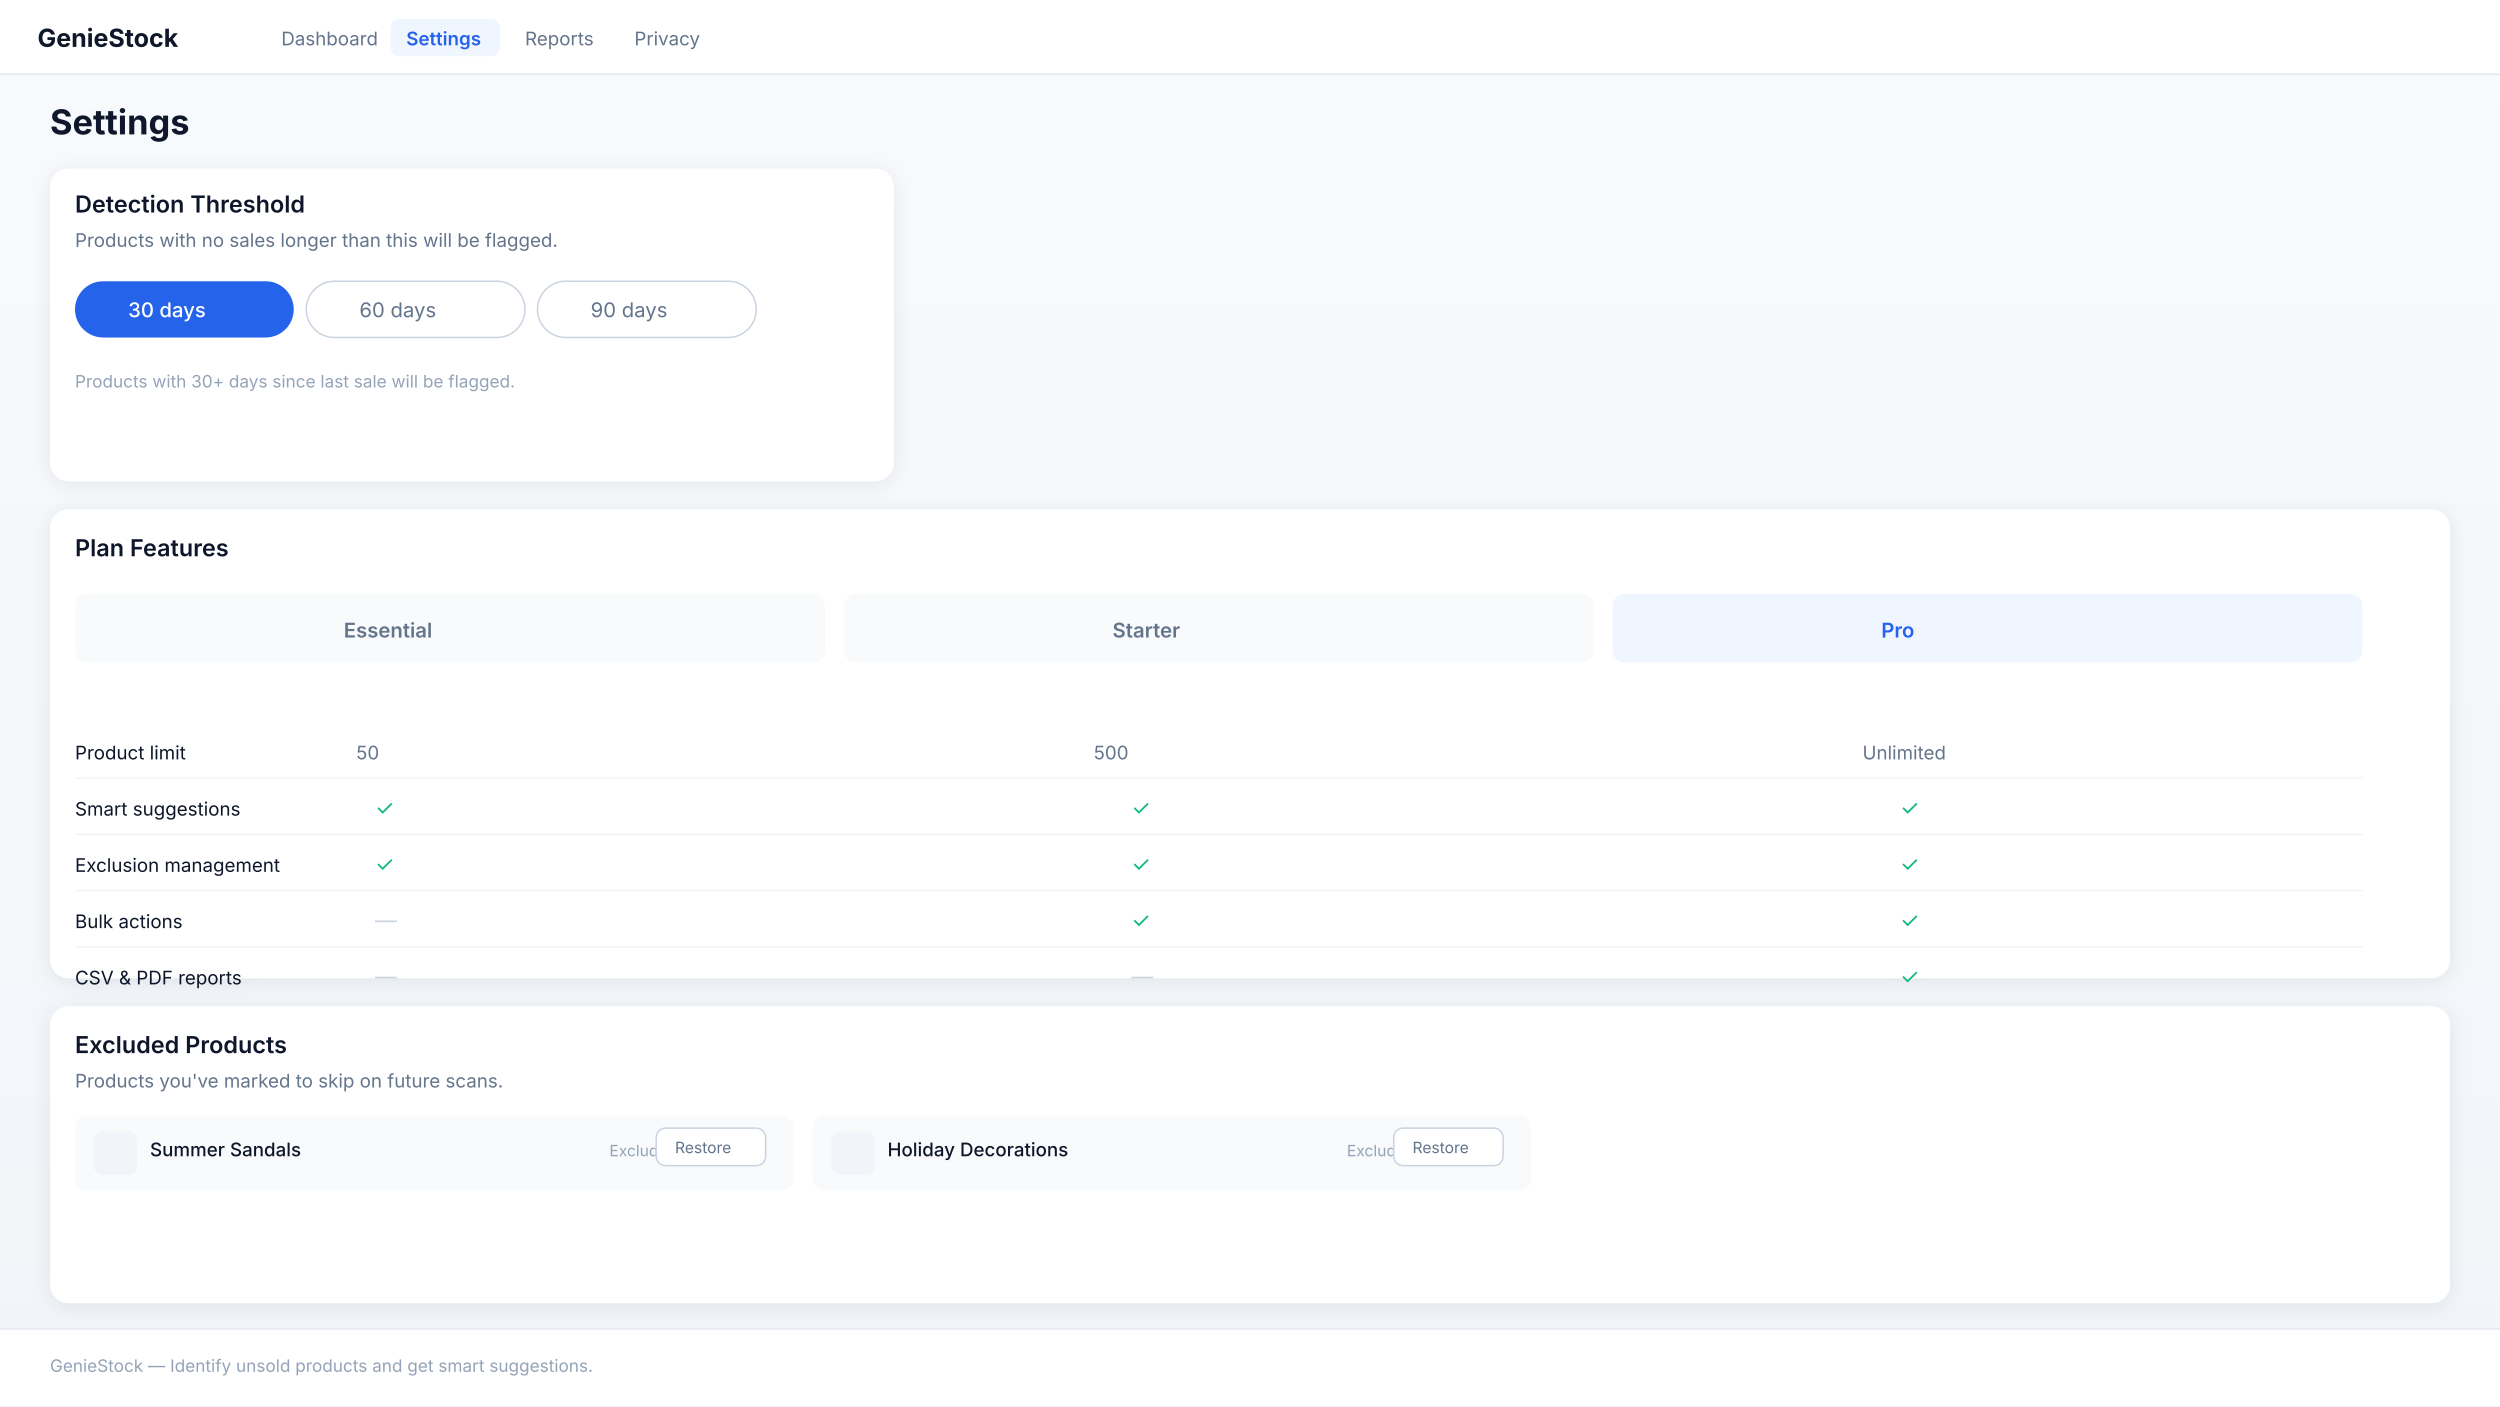
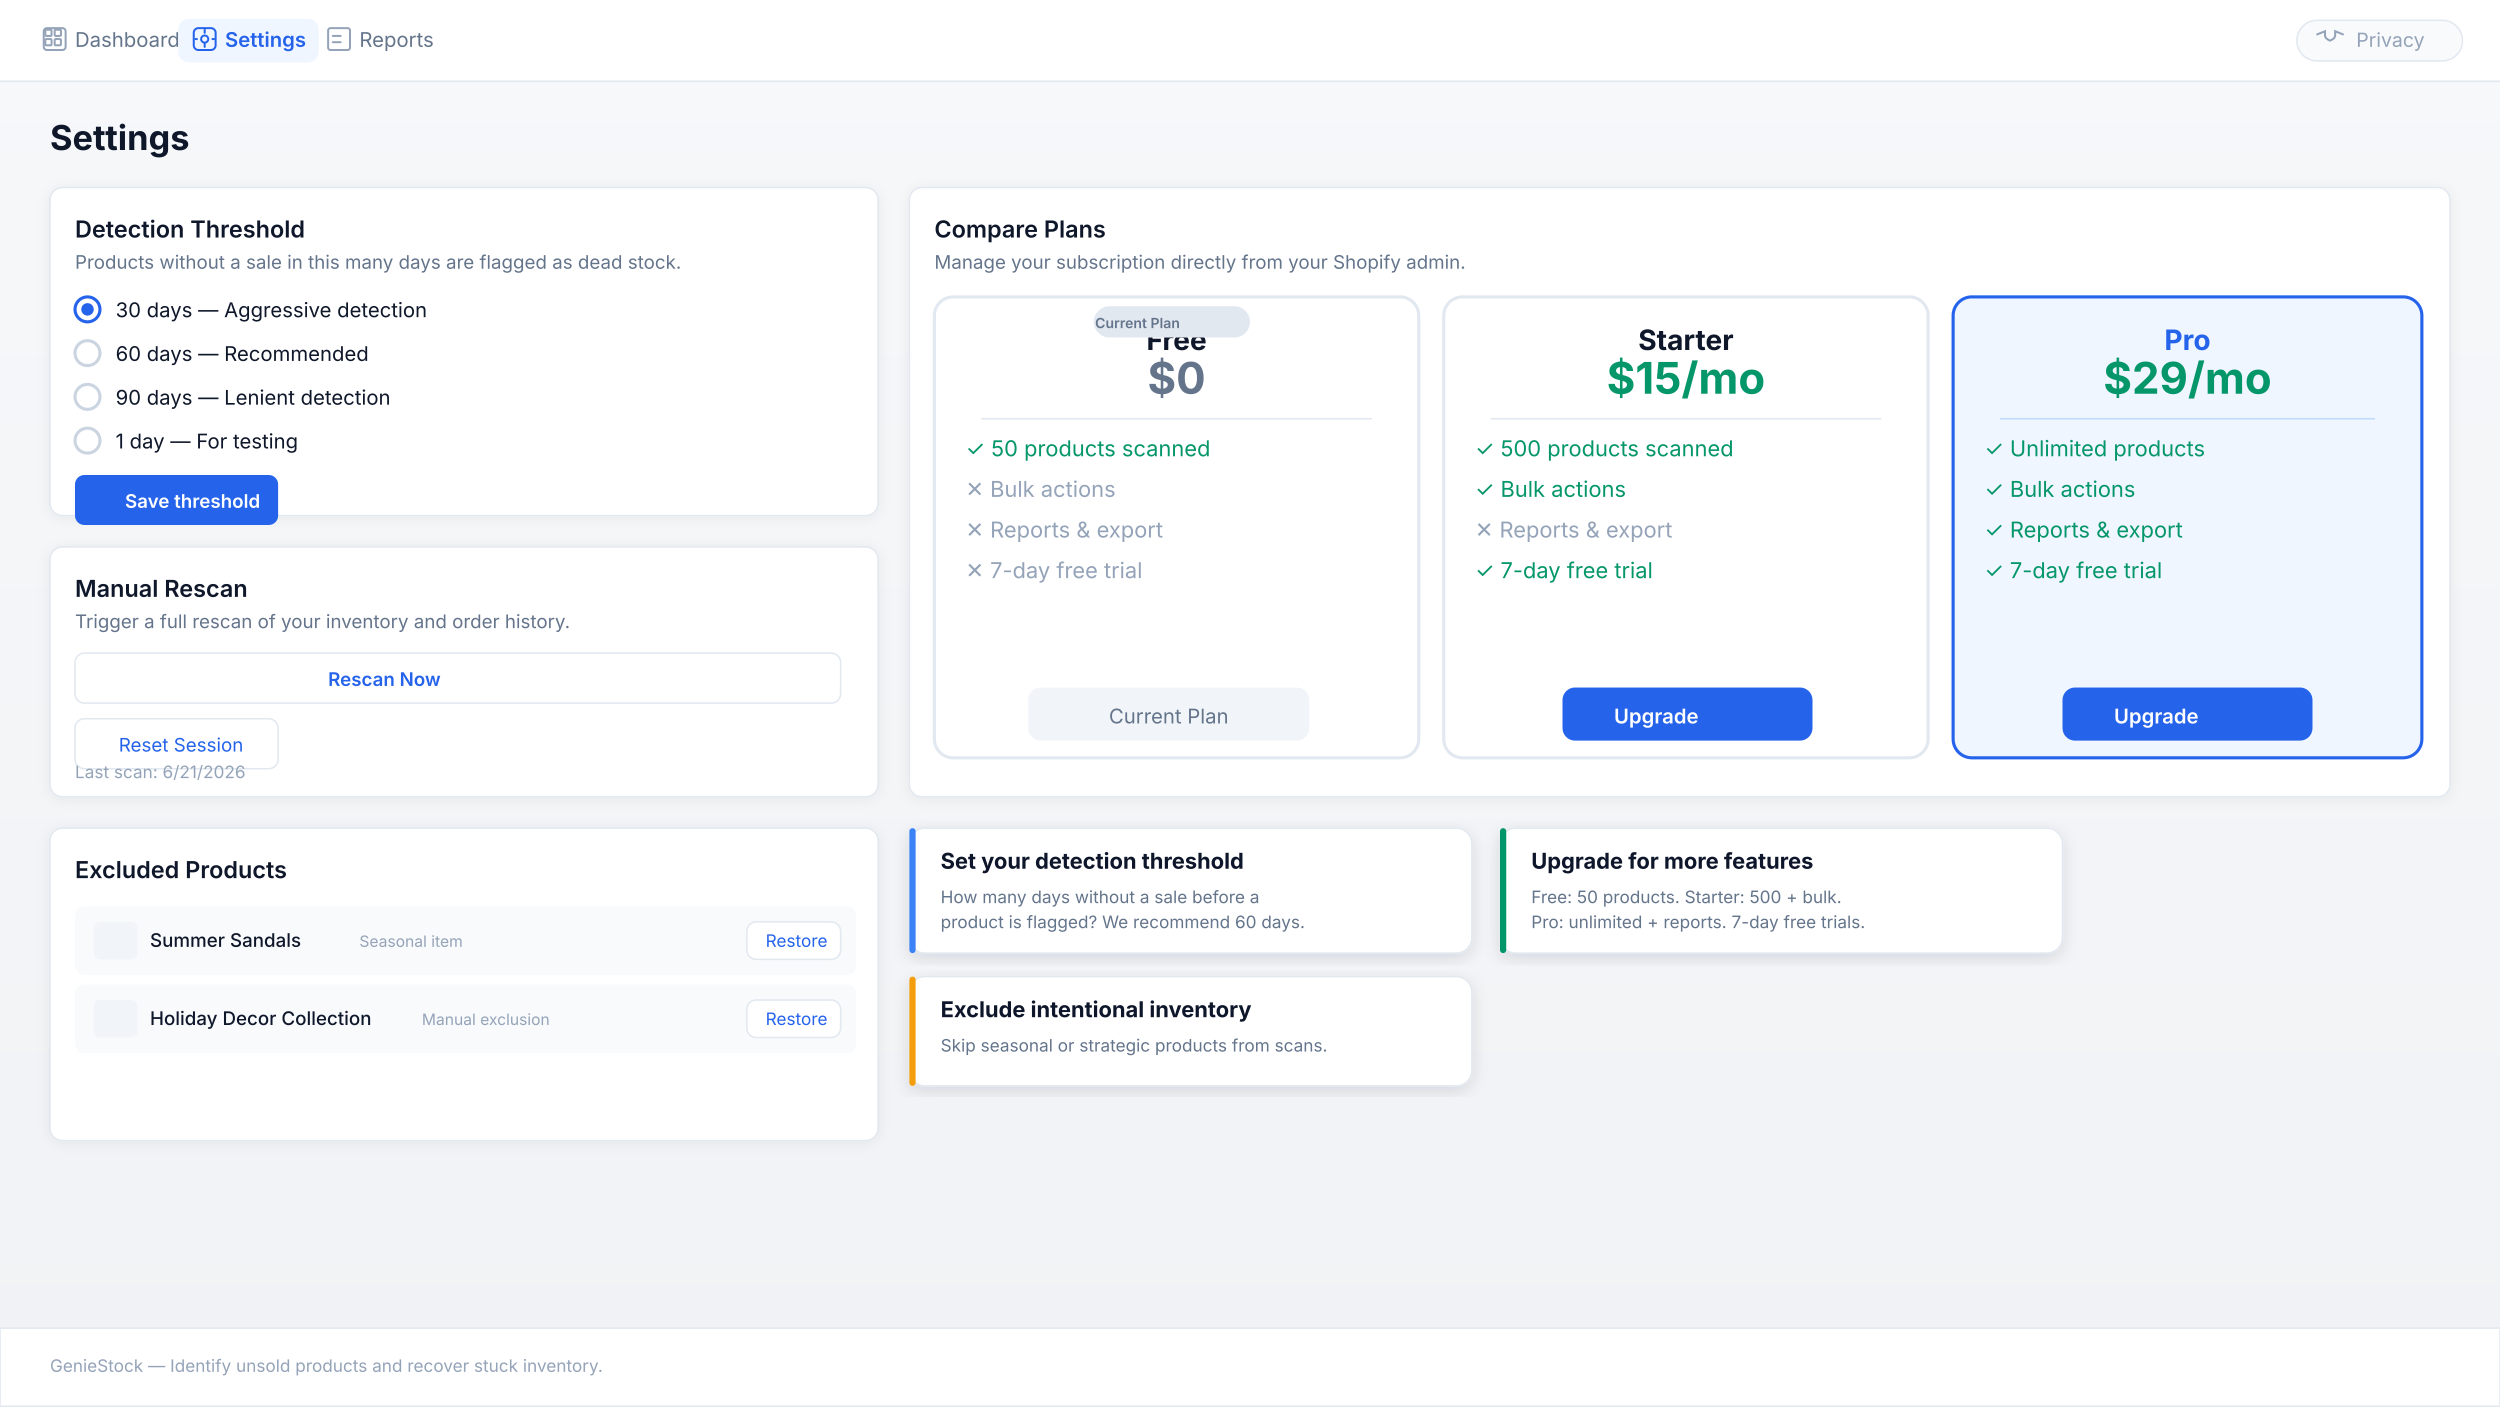
<svg xmlns="http://www.w3.org/2000/svg" width="1600" height="900" viewBox="0 0 1600 900">
  <defs>
    <linearGradient id="bg" x1="0" y1="0" x2="0" y2="1">
-       <stop offset="0%" stop-color="#F8FAFC" />
-       <stop offset="100%" stop-color="#F1F5F9" />
+       <stop offset="0%" stop-color="#F6F8FA" />
+       <stop offset="100%" stop-color="#F0F2F5" />
    </linearGradient>
    <filter id="shadow">
-       <feDropShadow dx="0" dy="2" stdDeviation="6" flood-color="#0F172A" flood-opacity="0.08" />
+       <feDropShadow dx="0" dy="1" stdDeviation="4" flood-color="#0F172A" flood-opacity="0.06" />
+     </filter>
+     <filter id="callout">
+       <feDropShadow dx="0" dy="3" stdDeviation="5" flood-color="#0F172A" flood-opacity="0.12" />
    </filter>
  </defs>
  <rect width="1600" height="900" fill="url(#bg)" />
-   <rect width="1600" height="48" fill="#FFFFFF" />
-   <rect y="47" width="1600" height="1" fill="#E2E8F0" />
-   <text x="24" y="30" font-family="system-ui, -apple-system, sans-serif" font-size="16" font-weight="700" fill="#0F172A">GenieStock</text>
-   <text x="180" y="29" font-family="system-ui, -apple-system, sans-serif" font-size="12" fill="#64748B">Dashboard</text>
-   <rect x="250" y="12" width="70" height="24" rx="6" fill="#EFF6FF" />
-   <text x="260" y="29" font-family="system-ui, -apple-system, sans-serif" font-size="12" fill="#2563EB" font-weight="600">Settings</text>
-   <text x="336" y="29" font-family="system-ui, -apple-system, sans-serif" font-size="12" fill="#64748B">Reports</text>
-   <text x="406" y="29" font-family="system-ui, -apple-system, sans-serif" font-size="12" fill="#64748B">Privacy</text>
-   <text x="32" y="86" font-family="system-ui, -apple-system, sans-serif" font-size="22" font-weight="700" fill="#0F172A">Settings</text>
-   <g filter="url(#shadow)">
-     <rect x="32" y="108" width="540" height="200" rx="12" fill="#FFFFFF" />
-     <text x="48" y="136" font-family="system-ui, -apple-system, sans-serif" font-size="15" font-weight="600" fill="#0F172A">Detection Threshold</text>
-     <text x="48" y="158" font-family="system-ui, -apple-system, sans-serif" font-size="12" fill="#64748B">Products with no sales longer than this will be flagged.</text>
-     <rect x="48" y="180" width="140" height="36" rx="18" fill="#2563EB" />
-     <text x="82" y="203" font-family="system-ui, -apple-system, sans-serif" font-size="13" fill="#FFFFFF" font-weight="500">30 days</text>
-     <rect x="196" y="180" width="140" height="36" rx="18" fill="#FFFFFF" stroke="#CBD5E1" stroke-width="1" />
-     <text x="230" y="203" font-family="system-ui, -apple-system, sans-serif" font-size="13" fill="#64748B">60 days</text>
-     <rect x="344" y="180" width="140" height="36" rx="18" fill="#FFFFFF" stroke="#CBD5E1" stroke-width="1" />
-     <text x="378" y="203" font-family="system-ui, -apple-system, sans-serif" font-size="13" fill="#64748B">90 days</text>
-     <text x="48" y="248" font-family="system-ui, -apple-system, sans-serif" font-size="11" fill="#94A3B8">Products with 30+ days since last sale will be flagged.</text>
+   <rect width="1600" height="52" fill="#FFFFFF" />
+   <line x1="0" y1="52" x2="1600" y2="52" stroke="#E2E8F0" stroke-width="1" />
+   <rect x="20" y="12" width="90" height="28" rx="7" fill="transparent" />
+   <rect x="28" y="18" width="14" height="14" rx="2" stroke="#94A3B8" stroke-width="1.3" fill="none" />
+   <rect x="29" y="19" width="4" height="4" rx="0.5" stroke="#94A3B8" stroke-width="1.3" fill="none" />
+   <rect x="35" y="19" width="4" height="4" rx="0.5" stroke="#94A3B8" stroke-width="1.3" fill="none" />
+   <rect x="29" y="25" width="4" height="4" rx="0.5" stroke="#94A3B8" stroke-width="1.3" fill="none" />
+   <rect x="35" y="25" width="4" height="4" rx="0.5" stroke="#94A3B8" stroke-width="1.3" fill="none" />
+   <text x="48" y="30" font-family="system-ui, -apple-system, sans-serif" font-size="13" fill="#64748B">Dashboard</text>
+   <rect x="114" y="12" width="90" height="28" rx="7" fill="#EFF6FF" />
+   <rect x="124" y="18" width="14" height="14" rx="3" stroke="#2563EB" stroke-width="1.3" fill="none" />
+   <circle cx="131" cy="25" r="2.3" stroke="#2563EB" stroke-width="1.3" fill="none" />
+   <line x1="131" y1="19" x2="131" y2="21" stroke="#2563EB" stroke-width="1.3" stroke-linecap="round" />
+   <line x1="131" y1="28" x2="131" y2="30" stroke="#2563EB" stroke-width="1.3" stroke-linecap="round" />
+   <line x1="125" y1="25" x2="126" y2="25" stroke="#2563EB" stroke-width="1.3" stroke-linecap="round" />
+   <line x1="136" y1="25" x2="137" y2="25" stroke="#2563EB" stroke-width="1.3" stroke-linecap="round" />
+   <text x="144" y="30" font-family="system-ui, -apple-system, sans-serif" font-size="13" font-weight="600" fill="#2563EB">Settings</text>
+   <rect x="210" y="18" width="14" height="14" rx="1.5" stroke="#94A3B8" stroke-width="1.3" fill="none" />
+   <line x1="213" y1="23" x2="218" y2="23" stroke="#94A3B8" stroke-width="1.3" stroke-linecap="round" />
+   <line x1="213" y1="27" x2="218" y2="27" stroke="#94A3B8" stroke-width="1.3" stroke-linecap="round" />
+   <text x="230" y="30" font-family="system-ui, -apple-system, sans-serif" font-size="13" fill="#64748B">Reports</text>
+   <rect x="1470" y="13" width="106" height="26" rx="13" fill="#F8FAFC" stroke="#E2E8F0" stroke-width="1" />
+   <path d="M1483 22l5-2v2.8c0 2 3.2 3.2 3.2 3.2s3.3-1.2 3.3-3.2V20l5 2" stroke="#94A3B8" stroke-width="1.3" fill="none" stroke-linecap="round" />
+   <text x="1508" y="30" font-family="system-ui, -apple-system, sans-serif" font-size="12.5" fill="#94A3B8">Privacy</text>
+   <text x="32" y="96" font-family="system-ui, -apple-system, sans-serif" font-size="22" font-weight="700" fill="#0F172A">Settings</text>
+   <rect x="32" y="120" width="530" height="210" rx="8" fill="#FFFFFF" stroke="#E2E8F0" stroke-width="1" filter="url(#shadow)" />
+   <text x="48" y="152" font-family="system-ui, -apple-system, sans-serif" font-size="15" font-weight="600" fill="#0F172A">Detection Threshold</text>
+   <text x="48" y="172" font-family="system-ui, -apple-system, sans-serif" font-size="12" fill="#64748B">Products without a sale in this many days are flagged as dead stock.</text>
+   <rect x="48" y="190" width="16" height="16" rx="8" fill="#FFFFFF" stroke="#2563EB" stroke-width="2" />
+   <circle cx="56" cy="198" r="4" fill="#2563EB" />
+   <text x="74" y="203" font-family="system-ui, -apple-system, sans-serif" font-size="13" fill="#0F172A">30 days — Aggressive detection</text>
+   <rect x="48" y="218" width="16" height="16" rx="8" fill="#FFFFFF" stroke="#CBD5E1" stroke-width="2" />
+   <text x="74" y="231" font-family="system-ui, -apple-system, sans-serif" font-size="13" fill="#0F172A">60 days — Recommended</text>
+   <rect x="48" y="246" width="16" height="16" rx="8" fill="#FFFFFF" stroke="#CBD5E1" stroke-width="2" />
+   <text x="74" y="259" font-family="system-ui, -apple-system, sans-serif" font-size="13" fill="#0F172A">90 days — Lenient detection</text>
+   <rect x="48" y="274" width="16" height="16" rx="8" fill="#FFFFFF" stroke="#CBD5E1" stroke-width="2" />
+   <text x="74" y="287" font-family="system-ui, -apple-system, sans-serif" font-size="13" fill="#0F172A">1 day — For testing</text>
+   <rect x="48" y="304" width="130" height="32" rx="6" fill="#2563EB" />
+   <text x="80" y="325" font-family="system-ui, -apple-system, sans-serif" font-size="12" fill="#FFFFFF" font-weight="600">Save threshold</text>
+   <rect x="32" y="350" width="530" height="160" rx="8" fill="#FFFFFF" stroke="#E2E8F0" stroke-width="1" filter="url(#shadow)" />
+   <text x="48" y="382" font-family="system-ui, -apple-system, sans-serif" font-size="15" font-weight="600" fill="#0F172A">Manual Rescan</text>
+   <text x="48" y="402" font-family="system-ui, -apple-system, sans-serif" font-size="12" fill="#64748B">Trigger a full rescan of your inventory and order history.</text>
+   <rect x="48" y="418" width="490" height="32" rx="6" fill="#FFFFFF" stroke="#E2E8F0" stroke-width="1" />
+   <text x="210" y="439" font-family="system-ui, -apple-system, sans-serif" font-size="12" fill="#2563EB" font-weight="600">Rescan Now</text>
+   <rect x="48" y="460" width="130" height="32" rx="6" fill="#FFFFFF" stroke="#E2E8F0" stroke-width="1" />
+   <text x="76" y="481" font-family="system-ui, -apple-system, sans-serif" font-size="12" fill="#2563EB">Reset Session</text>
+   <text x="48" y="498" font-family="system-ui, -apple-system, sans-serif" font-size="11" fill="#94A3B8">Last scan: 6/21/2026</text>
+   <rect x="582" y="120" width="986" height="390" rx="8" fill="#FFFFFF" stroke="#E2E8F0" stroke-width="1" filter="url(#shadow)" />
+   <text x="598" y="152" font-family="system-ui, -apple-system, sans-serif" font-size="15" font-weight="600" fill="#0F172A">Compare Plans</text>
+   <text x="598" y="172" font-family="system-ui, -apple-system, sans-serif" font-size="12" fill="#64748B">Manage your subscription directly from your Shopify admin.</text>
+   <rect x="598" y="190" width="310" height="295" rx="12" fill="#FFFFFF" stroke="#E2E8F0" stroke-width="2" />
+   <text x="753" y="224" font-family="system-ui, -apple-system, sans-serif" font-size="18" font-weight="700" fill="#0F172A" text-anchor="middle">Free</text>
+   <text x="753" y="252" font-family="system-ui, -apple-system, sans-serif" font-size="28" font-weight="700" fill="#64748B" text-anchor="middle">$0</text>
+   <line x1="628" y1="268" x2="878" y2="268" stroke="#E2E8F0" stroke-width="1" />
+   <text x="618" y="292" font-family="system-ui, -apple-system, sans-serif" font-size="14" fill="#059669">✓ 50 products scanned</text>
+   <text x="618" y="318" font-family="system-ui, -apple-system, sans-serif" font-size="14" fill="#94A3B8">✕ Bulk actions</text>
+   <text x="618" y="344" font-family="system-ui, -apple-system, sans-serif" font-size="14" fill="#94A3B8">✕ Reports &amp; export</text>
+   <text x="618" y="370" font-family="system-ui, -apple-system, sans-serif" font-size="14" fill="#94A3B8">✕ 7-day free trial</text>
+   <rect x="658" y="440" width="180" height="34" rx="8" fill="#F1F5F9" />
+   <text x="748" y="463" font-family="system-ui, -apple-system, sans-serif" font-size="13" fill="#64748B" text-anchor="middle">Current Plan</text>
+   <rect x="700" y="196" width="100" height="20" rx="10" fill="#E2E8F0" />
+   <text x="728" y="210" font-family="system-ui, -apple-system, sans-serif" font-size="9" fill="#64748B" font-weight="600" text-anchor="middle">Current Plan</text>
+   <rect x="924" y="190" width="310" height="295" rx="12" fill="#FFFFFF" stroke="#E2E8F0" stroke-width="2" />
+   <text x="1079" y="224" font-family="system-ui, -apple-system, sans-serif" font-size="18" font-weight="700" fill="#0F172A" text-anchor="middle">Starter</text>
+   <text x="1079" y="252" font-family="system-ui, -apple-system, sans-serif" font-size="28" font-weight="700" fill="#059669" text-anchor="middle">$15/mo</text>
+   <line x1="954" y1="268" x2="1204" y2="268" stroke="#E2E8F0" stroke-width="1" />
+   <text x="944" y="292" font-family="system-ui, -apple-system, sans-serif" font-size="14" fill="#059669">✓ 500 products scanned</text>
+   <text x="944" y="318" font-family="system-ui, -apple-system, sans-serif" font-size="14" fill="#059669">✓ Bulk actions</text>
+   <text x="944" y="344" font-family="system-ui, -apple-system, sans-serif" font-size="14" fill="#94A3B8">✕ Reports &amp; export</text>
+   <text x="944" y="370" font-family="system-ui, -apple-system, sans-serif" font-size="14" fill="#059669">✓ 7-day free trial</text>
+   <rect x="1000" y="440" width="160" height="34" rx="8" fill="#2563EB" />
+   <text x="1060" y="463" font-family="system-ui, -apple-system, sans-serif" font-size="13" fill="#FFFFFF" font-weight="600" text-anchor="middle">Upgrade</text>
+   <rect x="1250" y="190" width="300" height="295" rx="12" fill="#EFF6FF" stroke="#2563EB" stroke-width="2" />
+   <text x="1400" y="224" font-family="system-ui, -apple-system, sans-serif" font-size="18" font-weight="700" fill="#2563EB" text-anchor="middle">Pro</text>
+   <text x="1400" y="252" font-family="system-ui, -apple-system, sans-serif" font-size="28" font-weight="700" fill="#059669" text-anchor="middle">$29/mo</text>
+   <line x1="1280" y1="268" x2="1520" y2="268" stroke="#BFDBFE" stroke-width="1" />
+   <text x="1270" y="292" font-family="system-ui, -apple-system, sans-serif" font-size="14" fill="#059669">✓ Unlimited products</text>
+   <text x="1270" y="318" font-family="system-ui, -apple-system, sans-serif" font-size="14" fill="#059669">✓ Bulk actions</text>
+   <text x="1270" y="344" font-family="system-ui, -apple-system, sans-serif" font-size="14" fill="#059669">✓ Reports &amp; export</text>
+   <text x="1270" y="370" font-family="system-ui, -apple-system, sans-serif" font-size="14" fill="#059669">✓ 7-day free trial</text>
+   <rect x="1320" y="440" width="160" height="34" rx="8" fill="#2563EB" />
+   <text x="1380" y="463" font-family="system-ui, -apple-system, sans-serif" font-size="13" fill="#FFFFFF" font-weight="600" text-anchor="middle">Upgrade</text>
+   <rect x="32" y="530" width="530" height="200" rx="8" fill="#FFFFFF" stroke="#E2E8F0" stroke-width="1" filter="url(#shadow)" />
+   <text x="48" y="562" font-family="system-ui, -apple-system, sans-serif" font-size="15" font-weight="600" fill="#0F172A">Excluded Products</text>
+   <rect x="48" y="580" width="500" height="44" rx="6" fill="#F8FAFC" />
+   <rect x="60" y="590" width="28" height="24" rx="4" fill="#F1F5F9" />
+   <text x="96" y="606" font-family="system-ui, -apple-system, sans-serif" font-size="12" fill="#0F172A" font-weight="500">Summer Sandals</text>
+   <text x="230" y="606" font-family="system-ui, -apple-system, sans-serif" font-size="10" fill="#94A3B8">Seasonal item</text>
+   <rect x="478" y="590" width="60" height="24" rx="6" fill="#FFFFFF" stroke="#E2E8F0" stroke-width="1" />
+   <text x="490" y="606" font-family="system-ui, -apple-system, sans-serif" font-size="11" fill="#2563EB">Restore</text>
+   <rect x="48" y="630" width="500" height="44" rx="6" fill="#F8FAFC" />
+   <rect x="60" y="640" width="28" height="24" rx="4" fill="#F1F5F9" />
+   <text x="96" y="656" font-family="system-ui, -apple-system, sans-serif" font-size="12" fill="#0F172A" font-weight="500">Holiday Decor Collection</text>
+   <text x="270" y="656" font-family="system-ui, -apple-system, sans-serif" font-size="10" fill="#94A3B8">Manual exclusion</text>
+   <rect x="478" y="640" width="60" height="24" rx="6" fill="#FFFFFF" stroke="#E2E8F0" stroke-width="1" />
+   <text x="490" y="656" font-family="system-ui, -apple-system, sans-serif" font-size="11" fill="#2563EB">Restore</text>
+   <g filter="url(#callout)">
+     <rect x="582" y="530" width="360" height="80" rx="10" fill="#FFFFFF" stroke="#E2E8F0" stroke-width="1" />
+     <rect x="582" y="530" width="4" height="80" rx="2" fill="#3B82F6" />
+     <text x="602" y="556" font-family="system-ui, -apple-system, sans-serif" font-size="14" font-weight="700" fill="#0F172A">Set your detection threshold</text>
+     <text x="602" y="578" font-family="system-ui, -apple-system, sans-serif" font-size="11" fill="#64748B">How many days without a sale before a</text>
+     <text x="602" y="594" font-family="system-ui, -apple-system, sans-serif" font-size="11" fill="#64748B">product is flagged? We recommend 60 days.</text>
  </g>
-   <g filter="url(#shadow)">
-     <rect x="32" y="326" width="1536" height="300" rx="12" fill="#FFFFFF" />
-     <text x="48" y="356" font-family="system-ui, -apple-system, sans-serif" font-size="15" font-weight="600" fill="#0F172A">Plan Features</text>
-     <rect x="48" y="380" width="480" height="44" rx="8" fill="#F8FAFC" />
-     <text x="220" y="408" font-family="system-ui, -apple-system, sans-serif" font-size="13" font-weight="600" fill="#64748B">Essential</text>
-     <rect x="540" y="380" width="480" height="44" rx="8" fill="#F8FAFC" />
-     <text x="712" y="408" font-family="system-ui, -apple-system, sans-serif" font-size="13" font-weight="600" fill="#64748B">Starter</text>
-     <rect x="1032" y="380" width="480" height="44" rx="8" fill="#EFF6FF" />
-     <text x="1204" y="408" font-family="system-ui, -apple-system, sans-serif" font-size="13" font-weight="600" fill="#2563EB">Pro</text>
-     <text x="48" y="486" font-family="system-ui, -apple-system, sans-serif" font-size="12" fill="#0F172A">Product limit</text>
-     <text x="228" y="486" font-family="system-ui, -apple-system, sans-serif" font-size="12" fill="#64748B">50</text>
-     <text x="700" y="486" font-family="system-ui, -apple-system, sans-serif" font-size="12" fill="#64748B">500</text>
-     <text x="1192" y="486" font-family="system-ui, -apple-system, sans-serif" font-size="12" fill="#64748B">Unlimited</text>
-     <line x1="48" y1="498" x2="1512" y2="498" stroke="#F1F5F9" stroke-width="1" />
-     <text x="48" y="522" font-family="system-ui, -apple-system, sans-serif" font-size="12" fill="#0F172A">Smart suggestions</text>
-     <text x="240" y="522" font-family="system-ui, -apple-system, sans-serif" font-size="14" fill="#10B981">✓</text>
-     <text x="724" y="522" font-family="system-ui, -apple-system, sans-serif" font-size="14" fill="#10B981">✓</text>
-     <text x="1216" y="522" font-family="system-ui, -apple-system, sans-serif" font-size="14" fill="#10B981">✓</text>
-     <line x1="48" y1="534" x2="1512" y2="534" stroke="#F1F5F9" stroke-width="1" />
-     <text x="48" y="558" font-family="system-ui, -apple-system, sans-serif" font-size="12" fill="#0F172A">Exclusion management</text>
-     <text x="240" y="558" font-family="system-ui, -apple-system, sans-serif" font-size="14" fill="#10B981">✓</text>
-     <text x="724" y="558" font-family="system-ui, -apple-system, sans-serif" font-size="14" fill="#10B981">✓</text>
-     <text x="1216" y="558" font-family="system-ui, -apple-system, sans-serif" font-size="14" fill="#10B981">✓</text>
-     <line x1="48" y1="570" x2="1512" y2="570" stroke="#F1F5F9" stroke-width="1" />
-     <text x="48" y="594" font-family="system-ui, -apple-system, sans-serif" font-size="12" fill="#0F172A">Bulk actions</text>
-     <text x="240" y="594" font-family="system-ui, -apple-system, sans-serif" font-size="14" fill="#CBD5E1">—</text>
-     <text x="724" y="594" font-family="system-ui, -apple-system, sans-serif" font-size="14" fill="#10B981">✓</text>
-     <text x="1216" y="594" font-family="system-ui, -apple-system, sans-serif" font-size="14" fill="#10B981">✓</text>
-     <line x1="48" y1="606" x2="1512" y2="606" stroke="#F1F5F9" stroke-width="1" />
-     <text x="48" y="630" font-family="system-ui, -apple-system, sans-serif" font-size="12" fill="#0F172A">CSV &amp; PDF reports</text>
-     <text x="240" y="630" font-family="system-ui, -apple-system, sans-serif" font-size="14" fill="#CBD5E1">—</text>
-     <text x="724" y="630" font-family="system-ui, -apple-system, sans-serif" font-size="14" fill="#CBD5E1">—</text>
-     <text x="1216" y="630" font-family="system-ui, -apple-system, sans-serif" font-size="14" fill="#10B981">✓</text>
+   <g filter="url(#callout)">
+     <rect x="960" y="530" width="360" height="80" rx="10" fill="#FFFFFF" stroke="#E2E8F0" stroke-width="1" />
+     <rect x="960" y="530" width="4" height="80" rx="2" fill="#059669" />
+     <text x="980" y="556" font-family="system-ui, -apple-system, sans-serif" font-size="14" font-weight="700" fill="#0F172A">Upgrade for more features</text>
+     <text x="980" y="578" font-family="system-ui, -apple-system, sans-serif" font-size="11" fill="#64748B">Free: 50 products. Starter: 500 + bulk.</text>
+     <text x="980" y="594" font-family="system-ui, -apple-system, sans-serif" font-size="11" fill="#64748B">Pro: unlimited + reports. 7-day free trials.</text>
  </g>
-   <g filter="url(#shadow)">
-     <rect x="32" y="644" width="1536" height="190" rx="12" fill="#FFFFFF" />
-     <text x="48" y="674" font-family="system-ui, -apple-system, sans-serif" font-size="15" font-weight="600" fill="#0F172A">Excluded Products</text>
-     <text x="48" y="696" font-family="system-ui, -apple-system, sans-serif" font-size="12" fill="#64748B">Products you've marked to skip on future scans.</text>
-     <rect x="48" y="714" width="460" height="48" rx="8" fill="#F8FAFC" />
-     <rect x="60" y="724" width="28" height="28" rx="6" fill="#F1F5F9" />
-     <text x="96" y="740" font-family="system-ui, -apple-system, sans-serif" font-size="12" fill="#0F172A" font-weight="500">Summer Sandals</text>
-     <text x="390" y="740" font-family="system-ui, -apple-system, sans-serif" font-size="10" fill="#94A3B8">Excluded: Seasonal</text>
-     <rect x="420" y="722" width="70" height="24" rx="6" fill="#FFFFFF" stroke="#CBD5E1" stroke-width="1" />
-     <text x="432" y="738" font-family="system-ui, -apple-system, sans-serif" font-size="10" fill="#64748B">Restore</text>
-     <rect x="520" y="714" width="460" height="48" rx="8" fill="#F8FAFC" />
-     <rect x="532" y="724" width="28" height="28" rx="6" fill="#F1F5F9" />
-     <text x="568" y="740" font-family="system-ui, -apple-system, sans-serif" font-size="12" fill="#0F172A" font-weight="500">Holiday Decorations</text>
-     <text x="862" y="740" font-family="system-ui, -apple-system, sans-serif" font-size="10" fill="#94A3B8">Excluded: Seasonal</text>
-     <rect x="892" y="722" width="70" height="24" rx="6" fill="#FFFFFF" stroke="#CBD5E1" stroke-width="1" />
-     <text x="904" y="738" font-family="system-ui, -apple-system, sans-serif" font-size="10" fill="#64748B">Restore</text>
+   <g filter="url(#callout)">
+     <rect x="582" y="625" width="360" height="70" rx="10" fill="#FFFFFF" stroke="#E2E8F0" stroke-width="1" />
+     <rect x="582" y="625" width="4" height="70" rx="2" fill="#F59E0B" />
+     <text x="602" y="651" font-family="system-ui, -apple-system, sans-serif" font-size="14" font-weight="700" fill="#0F172A">Exclude intentional inventory</text>
+     <text x="602" y="673" font-family="system-ui, -apple-system, sans-serif" font-size="11" fill="#64748B">Skip seasonal or strategic products from scans.</text>
  </g>
-   <rect y="850" width="1600" height="50" fill="#FFFFFF" />
-   <rect y="850" width="1600" height="1" fill="#E2E8F0" />
-   <text x="32" y="878" font-family="system-ui, -apple-system, sans-serif" font-size="11" fill="#94A3B8">GenieStock — Identify unsold products and get smart suggestions.</text>
+   <rect y="850" width="1600" height="50" fill="#FFFFFF" stroke="#E2E8F0" stroke-width="1" />
+   <text x="32" y="878" font-family="system-ui, -apple-system, sans-serif" font-size="11" fill="#94A3B8">GenieStock — Identify unsold products and recover stuck inventory.</text>
</svg>
